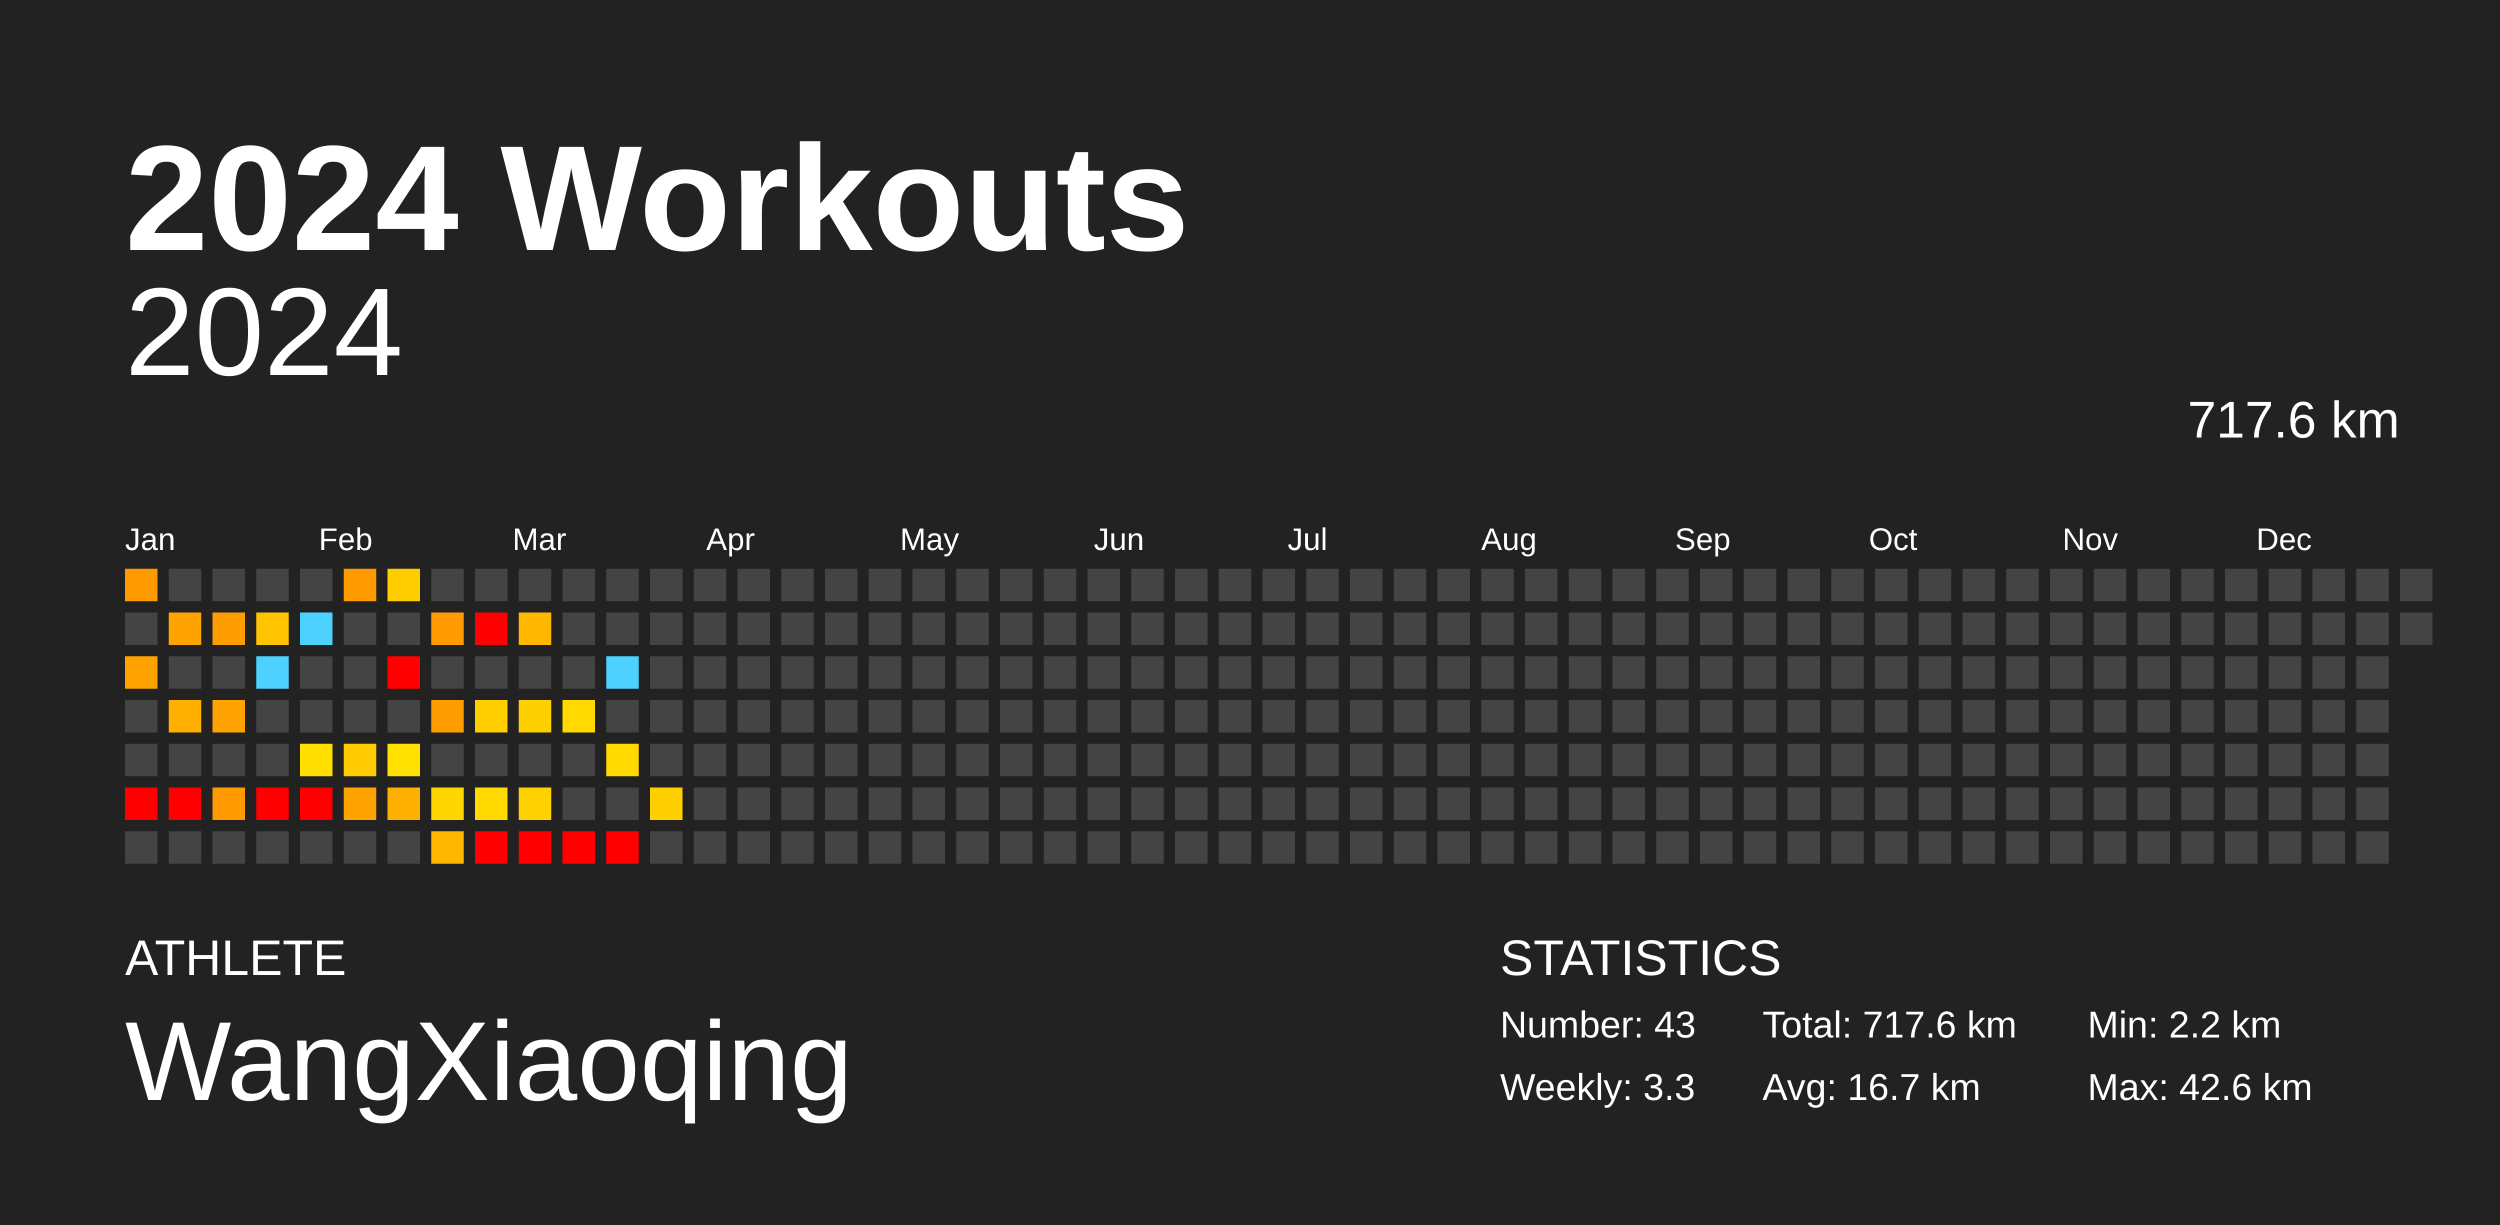
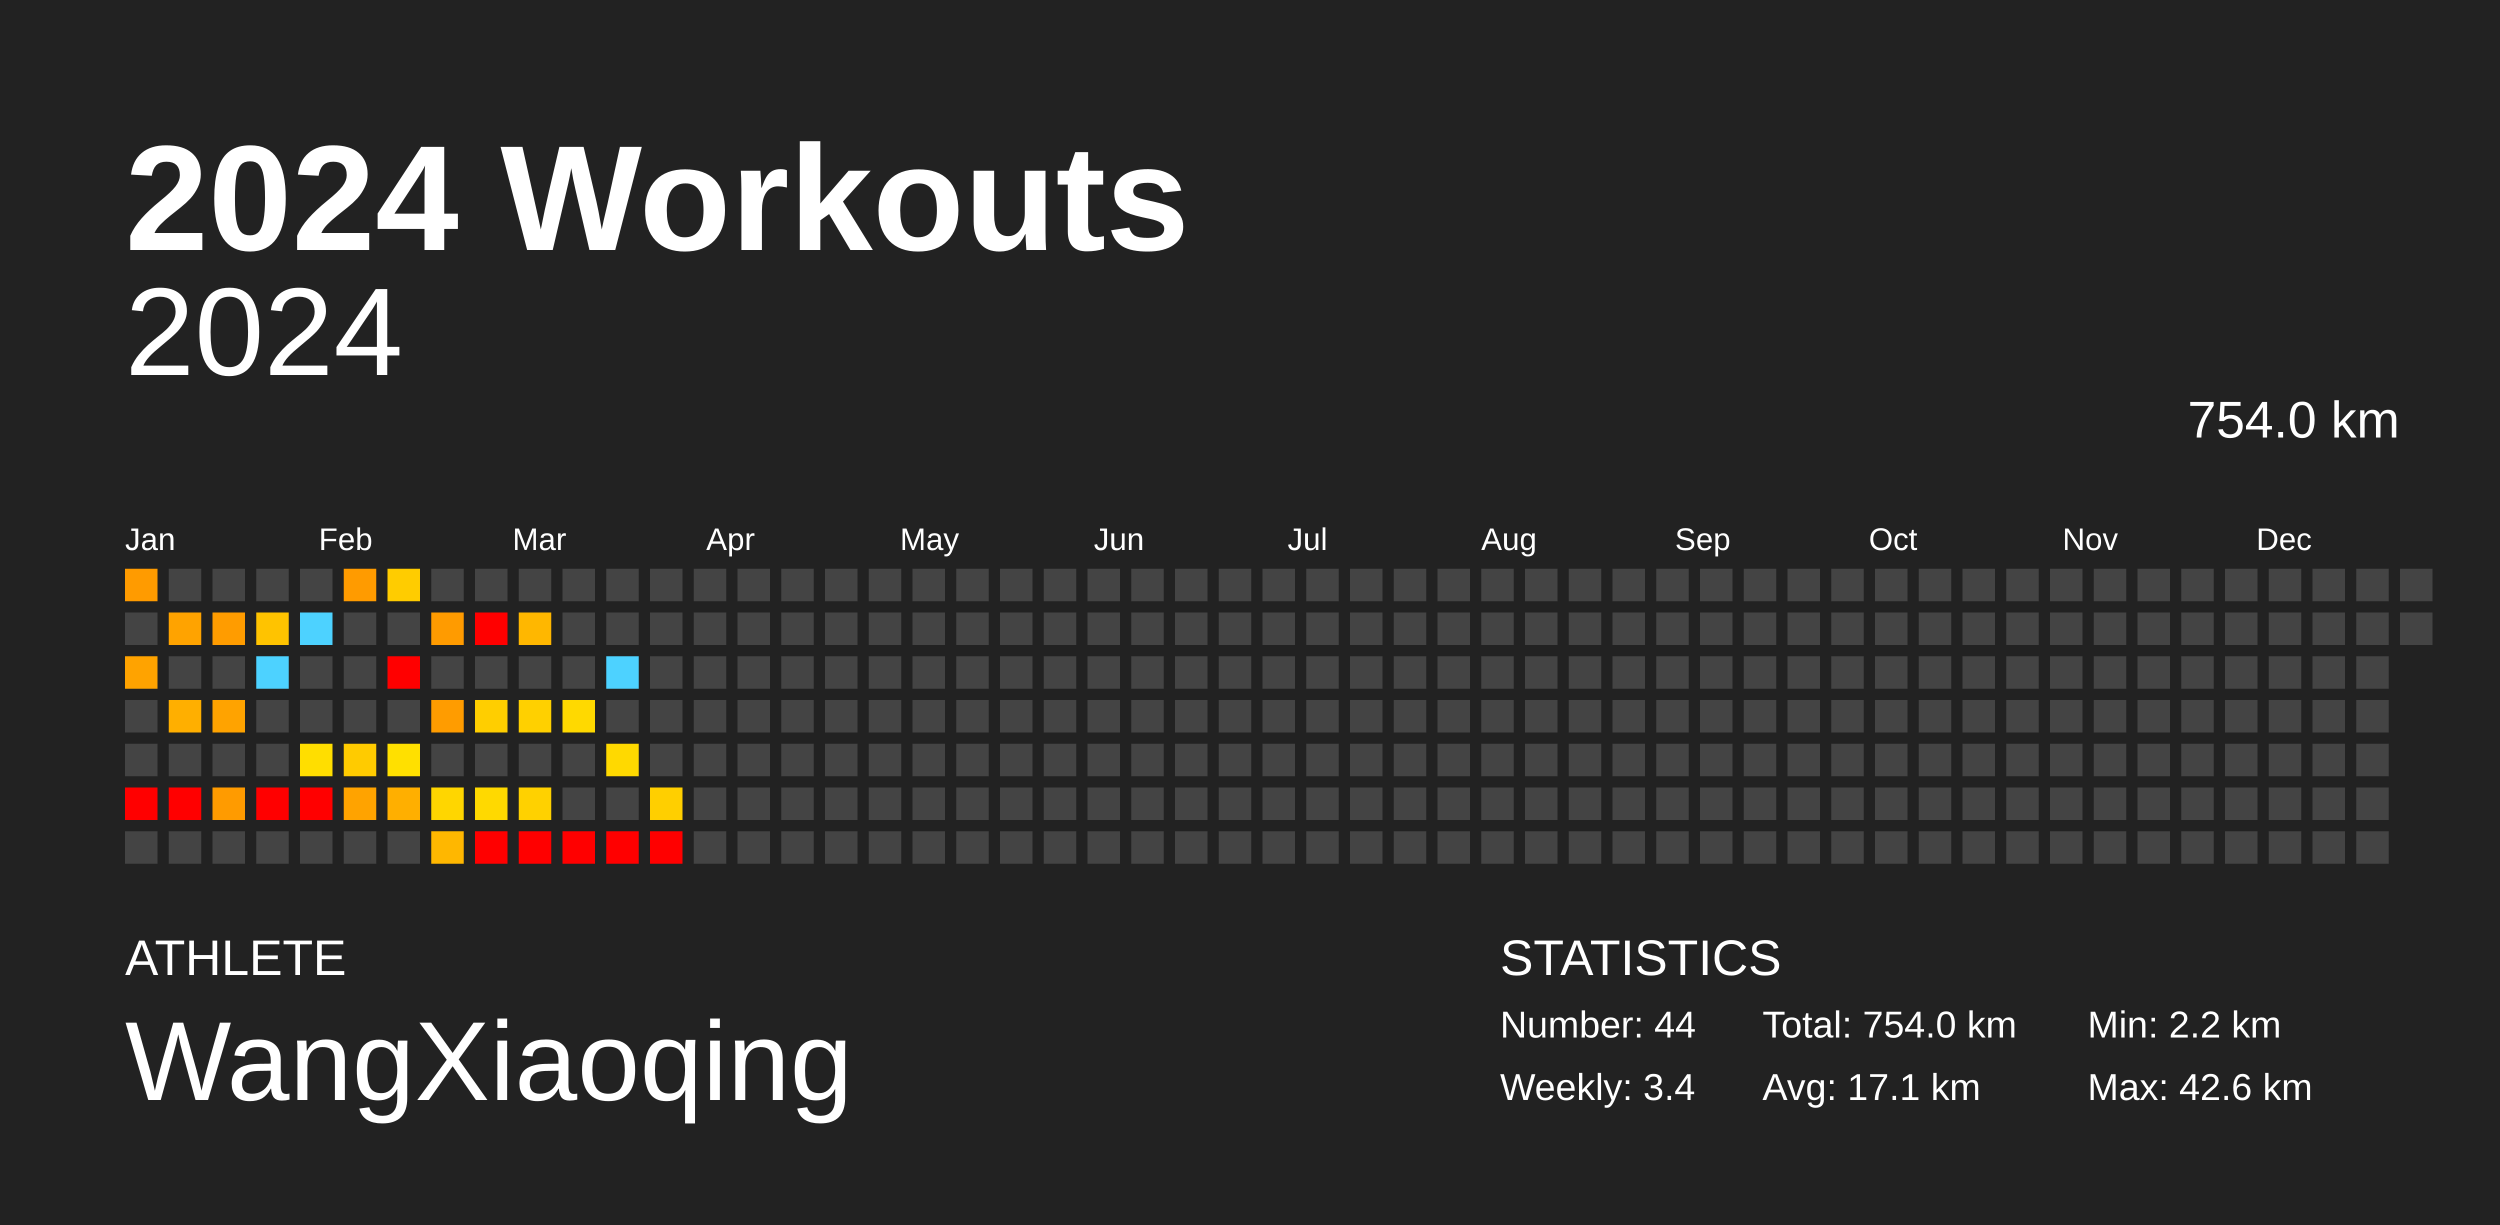
<svg xmlns="http://www.w3.org/2000/svg" baseProfile="full" height="98mm" version="1.1" viewBox="0,0,200,98" width="200mm">
  <defs />
  <rect fill="#222222" height="98" width="200" x="0" y="0" />
  <text fill="#FFFFFF" style="font-size:12px; font-family:Arial; font-weight:bold;" x="10" y="20">2024 Workouts</text>
  <text fill="#FFFFFF" style="font-size:4px; font-family:Arial" x="10" y="78">ATHLETE</text>
  <text fill="#FFFFFF" style="font-size:9px; font-family:Arial" x="10" y="88">WangXiaoqing</text>
  <text fill="#FFFFFF" style="font-size:4px; font-family:Arial" x="120" y="78">STATISTICS</text>
-   <text fill="#FFFFFF" style="font-size:3px; font-family:Arial" x="120" y="83">Number: 43</text>
-   <text fill="#FFFFFF" style="font-size:3px; font-family:Arial" x="120" y="88">Weekly: 3.3</text>
-   <text fill="#FFFFFF" style="font-size:3px; font-family:Arial" x="141" y="83">Total: 717.6 km</text>
-   <text fill="#FFFFFF" style="font-size:3px; font-family:Arial" x="141" y="88">Avg: 16.7 km</text>
+   <text fill="#FFFFFF" style="font-size:3px; font-family:Arial" x="120" y="83">Number: 44</text>
+   <text fill="#FFFFFF" style="font-size:3px; font-family:Arial" x="120" y="88">Weekly: 3.4</text>
+   <text fill="#FFFFFF" style="font-size:3px; font-family:Arial" x="141" y="83">Total: 754.0 km</text>
+   <text fill="#FFFFFF" style="font-size:3px; font-family:Arial" x="141" y="88">Avg: 17.1 km</text>
  <text fill="#FFFFFF" style="font-size:3px; font-family:Arial" x="167" y="83">Min: 2.2 km</text>
  <text fill="#FFFFFF" style="font-size:3px; font-family:Arial" x="167" y="88">Max: 42.6 km</text>
  <text alignment-baseline="hanging" fill="#FFFFFF" style="font-size:10.0px; font-family:Arial;" x="10" y="30">2024</text>
-   <text alignment-baseline="hanging" fill="#FFFFFF" style="font-size:4.125px; font-family:Arial;" x="175" y="35">717.6 km</text>
+   <text alignment-baseline="hanging" fill="#FFFFFF" style="font-size:4.125px; font-family:Arial;" x="175" y="35">754.0 km</text>
  <text fill="#FFFFFF" style="font-size:2.5px; font-family:Arial" x="10.0" y="44">Jan</text>
  <text fill="#FFFFFF" style="font-size:2.5px; font-family:Arial" x="25.5" y="44">Feb</text>
  <text fill="#FFFFFF" style="font-size:2.5px; font-family:Arial" x="41.0" y="44">Mar</text>
  <text fill="#FFFFFF" style="font-size:2.5px; font-family:Arial" x="56.5" y="44">Apr</text>
  <text fill="#FFFFFF" style="font-size:2.5px; font-family:Arial" x="72.0" y="44">May</text>
  <text fill="#FFFFFF" style="font-size:2.5px; font-family:Arial" x="87.5" y="44">Jun</text>
  <text fill="#FFFFFF" style="font-size:2.5px; font-family:Arial" x="103.0" y="44">Jul</text>
  <text fill="#FFFFFF" style="font-size:2.5px; font-family:Arial" x="118.5" y="44">Aug</text>
  <text fill="#FFFFFF" style="font-size:2.5px; font-family:Arial" x="134.0" y="44">Sep</text>
  <text fill="#FFFFFF" style="font-size:2.5px; font-family:Arial" x="149.5" y="44">Oct</text>
  <text fill="#FFFFFF" style="font-size:2.5px; font-family:Arial" x="165.0" y="44">Nov</text>
  <text fill="#FFFFFF" style="font-size:2.5px; font-family:Arial" x="180.5" y="44">Dec</text>
  <rect fill="#ff9b00" height="2.6" width="2.6" x="10.0" y="45.5" />
  <rect fill="#444444" height="2.6" width="2.6" x="10.0" y="49.0" />
  <rect fill="#ffa300" height="2.6" width="2.6" x="10.0" y="52.5" />
  <rect fill="#444444" height="2.6" width="2.6" x="10.0" y="56.0" />
  <rect fill="#444444" height="2.6" width="2.6" x="10.0" y="59.5" />
  <rect fill="red" height="2.6" width="2.6" x="10.0" y="63.0" />
  <rect fill="#444444" height="2.6" width="2.6" x="10.0" y="66.5" />
  <rect fill="#444444" height="2.6" width="2.6" x="13.5" y="45.5" />
  <rect fill="#ffa300" height="2.6" width="2.6" x="13.5" y="49.0" />
  <rect fill="#444444" height="2.6" width="2.6" x="13.5" y="52.5" />
  <rect fill="#ffaf00" height="2.6" width="2.6" x="13.5" y="56.0" />
  <rect fill="#444444" height="2.6" width="2.6" x="13.5" y="59.5" />
  <rect fill="red" height="2.6" width="2.6" x="13.5" y="63.0" />
  <rect fill="#444444" height="2.6" width="2.6" x="13.5" y="66.5" />
  <rect fill="#444444" height="2.6" width="2.6" x="17.0" y="45.5" />
  <rect fill="#ff9c00" height="2.6" width="2.6" x="17.0" y="49.0" />
  <rect fill="#444444" height="2.6" width="2.6" x="17.0" y="52.5" />
  <rect fill="#ffa300" height="2.6" width="2.6" x="17.0" y="56.0" />
  <rect fill="#444444" height="2.6" width="2.6" x="17.0" y="59.5" />
  <rect fill="#ff9b00" height="2.6" width="2.6" x="17.0" y="63.0" />
  <rect fill="#444444" height="2.6" width="2.6" x="17.0" y="66.5" />
  <rect fill="#444444" height="2.6" width="2.6" x="20.5" y="45.5" />
  <rect fill="#ffc300" height="2.6" width="2.6" x="20.5" y="49.0" />
  <rect fill="#4dd2ff" height="2.6" width="2.6" x="20.5" y="52.5" />
  <rect fill="#444444" height="2.6" width="2.6" x="20.5" y="56.0" />
  <rect fill="#444444" height="2.6" width="2.6" x="20.5" y="59.5" />
  <rect fill="red" height="2.6" width="2.6" x="20.5" y="63.0" />
  <rect fill="#444444" height="2.6" width="2.6" x="20.5" y="66.5" />
  <rect fill="#444444" height="2.6" width="2.6" x="24.0" y="45.5" />
  <rect fill="#4dd2ff" height="2.6" width="2.6" x="24.0" y="49.0" />
  <rect fill="#444444" height="2.6" width="2.6" x="24.0" y="52.5" />
  <rect fill="#444444" height="2.6" width="2.6" x="24.0" y="56.0" />
  <rect fill="#ffde00" height="2.6" width="2.6" x="24.0" y="59.5" />
  <rect fill="red" height="2.6" width="2.6" x="24.0" y="63.0" />
  <rect fill="#444444" height="2.6" width="2.6" x="24.0" y="66.5" />
  <rect fill="#ff9b00" height="2.6" width="2.6" x="27.5" y="45.5" />
  <rect fill="#444444" height="2.6" width="2.6" x="27.5" y="49.0" />
  <rect fill="#444444" height="2.6" width="2.6" x="27.5" y="52.5" />
  <rect fill="#444444" height="2.6" width="2.6" x="27.5" y="56.0" />
  <rect fill="#ffcb00" height="2.6" width="2.6" x="27.5" y="59.5" />
  <rect fill="#ffa300" height="2.6" width="2.6" x="27.5" y="63.0" />
  <rect fill="#444444" height="2.6" width="2.6" x="27.5" y="66.5" />
  <rect fill="#ffcc00" height="2.6" width="2.6" x="31.0" y="45.5" />
  <rect fill="#444444" height="2.6" width="2.6" x="31.0" y="49.0" />
  <rect fill="red" height="2.6" width="2.6" x="31.0" y="52.5" />
  <rect fill="#444444" height="2.6" width="2.6" x="31.0" y="56.0" />
  <rect fill="#ffe000" height="2.6" width="2.6" x="31.0" y="59.5" />
  <rect fill="#ffaf00" height="2.6" width="2.6" x="31.0" y="63.0" />
  <rect fill="#444444" height="2.6" width="2.6" x="31.0" y="66.5" />
  <rect fill="#444444" height="2.6" width="2.6" x="34.5" y="45.5" />
  <rect fill="#ff9b00" height="2.6" width="2.6" x="34.5" y="49.0" />
  <rect fill="#444444" height="2.6" width="2.6" x="34.5" y="52.5" />
  <rect fill="#ff9c00" height="2.6" width="2.6" x="34.5" y="56.0" />
  <rect fill="#444444" height="2.6" width="2.6" x="34.5" y="59.5" />
  <rect fill="#ffd600" height="2.6" width="2.6" x="34.5" y="63.0" />
  <rect fill="#ffb700" height="2.6" width="2.6" x="34.5" y="66.5" />
  <rect fill="#444444" height="2.6" width="2.6" x="38.0" y="45.5" />
  <rect fill="red" height="2.6" width="2.6" x="38.0" y="49.0" />
  <rect fill="#444444" height="2.6" width="2.6" x="38.0" y="52.5" />
  <rect fill="#ffce00" height="2.6" width="2.6" x="38.0" y="56.0" />
  <rect fill="#444444" height="2.6" width="2.6" x="38.0" y="59.5" />
  <rect fill="#ffd900" height="2.6" width="2.6" x="38.0" y="63.0" />
  <rect fill="red" height="2.6" width="2.6" x="38.0" y="66.5" />
  <rect fill="#444444" height="2.6" width="2.6" x="41.5" y="45.5" />
  <rect fill="#ffb700" height="2.6" width="2.6" x="41.5" y="49.0" />
  <rect fill="#444444" height="2.6" width="2.6" x="41.5" y="52.5" />
  <rect fill="#ffd000" height="2.6" width="2.6" x="41.5" y="56.0" />
  <rect fill="#444444" height="2.6" width="2.6" x="41.5" y="59.5" />
  <rect fill="#ffd100" height="2.6" width="2.6" x="41.5" y="63.0" />
  <rect fill="red" height="2.6" width="2.6" x="41.5" y="66.5" />
  <rect fill="#444444" height="2.6" width="2.6" x="45.0" y="45.5" />
  <rect fill="#444444" height="2.6" width="2.6" x="45.0" y="49.0" />
  <rect fill="#444444" height="2.6" width="2.6" x="45.0" y="52.5" />
  <rect fill="#ffd900" height="2.6" width="2.6" x="45.0" y="56.0" />
  <rect fill="#444444" height="2.6" width="2.6" x="45.0" y="59.5" />
  <rect fill="#444444" height="2.6" width="2.6" x="45.0" y="63.0" />
  <rect fill="red" height="2.6" width="2.6" x="45.0" y="66.5" />
  <rect fill="#444444" height="2.6" width="2.6" x="48.5" y="45.5" />
  <rect fill="#444444" height="2.6" width="2.6" x="48.5" y="49.0" />
  <rect fill="#4dd2ff" height="2.6" width="2.6" x="48.5" y="52.5" />
  <rect fill="#444444" height="2.6" width="2.6" x="48.5" y="56.0" />
  <rect fill="#ffd900" height="2.6" width="2.6" x="48.5" y="59.5" />
  <rect fill="#444444" height="2.6" width="2.6" x="48.5" y="63.0" />
  <rect fill="red" height="2.6" width="2.6" x="48.5" y="66.5" />
  <rect fill="#444444" height="2.6" width="2.6" x="52.0" y="45.5" />
  <rect fill="#444444" height="2.6" width="2.6" x="52.0" y="49.0" />
  <rect fill="#444444" height="2.6" width="2.6" x="52.0" y="52.5" />
  <rect fill="#444444" height="2.6" width="2.6" x="52.0" y="56.0" />
  <rect fill="#444444" height="2.6" width="2.6" x="52.0" y="59.5" />
  <rect fill="#ffcf00" height="2.6" width="2.6" x="52.0" y="63.0" />
-   <rect fill="#444444" height="2.6" width="2.6" x="52.0" y="66.5" />
+   <rect fill="red" height="2.6" width="2.6" x="52.0" y="66.5" />
  <rect fill="#444444" height="2.6" width="2.6" x="55.5" y="45.5" />
  <rect fill="#444444" height="2.6" width="2.6" x="55.5" y="49.0" />
  <rect fill="#444444" height="2.6" width="2.6" x="55.5" y="52.5" />
  <rect fill="#444444" height="2.6" width="2.6" x="55.5" y="56.0" />
  <rect fill="#444444" height="2.6" width="2.6" x="55.5" y="59.5" />
  <rect fill="#444444" height="2.6" width="2.6" x="55.5" y="63.0" />
  <rect fill="#444444" height="2.6" width="2.6" x="55.5" y="66.5" />
  <rect fill="#444444" height="2.6" width="2.6" x="59.0" y="45.5" />
  <rect fill="#444444" height="2.6" width="2.6" x="59.0" y="49.0" />
  <rect fill="#444444" height="2.6" width="2.6" x="59.0" y="52.5" />
  <rect fill="#444444" height="2.6" width="2.6" x="59.0" y="56.0" />
  <rect fill="#444444" height="2.6" width="2.6" x="59.0" y="59.5" />
  <rect fill="#444444" height="2.6" width="2.6" x="59.0" y="63.0" />
  <rect fill="#444444" height="2.6" width="2.6" x="59.0" y="66.5" />
  <rect fill="#444444" height="2.6" width="2.6" x="62.5" y="45.5" />
  <rect fill="#444444" height="2.6" width="2.6" x="62.5" y="49.0" />
  <rect fill="#444444" height="2.6" width="2.6" x="62.5" y="52.5" />
  <rect fill="#444444" height="2.6" width="2.6" x="62.5" y="56.0" />
  <rect fill="#444444" height="2.6" width="2.6" x="62.5" y="59.5" />
  <rect fill="#444444" height="2.6" width="2.6" x="62.5" y="63.0" />
  <rect fill="#444444" height="2.6" width="2.6" x="62.5" y="66.5" />
  <rect fill="#444444" height="2.6" width="2.6" x="66.0" y="45.5" />
  <rect fill="#444444" height="2.6" width="2.6" x="66.0" y="49.0" />
  <rect fill="#444444" height="2.6" width="2.6" x="66.0" y="52.5" />
  <rect fill="#444444" height="2.6" width="2.6" x="66.0" y="56.0" />
  <rect fill="#444444" height="2.6" width="2.6" x="66.0" y="59.5" />
  <rect fill="#444444" height="2.6" width="2.6" x="66.0" y="63.0" />
  <rect fill="#444444" height="2.6" width="2.6" x="66.0" y="66.5" />
  <rect fill="#444444" height="2.6" width="2.6" x="69.5" y="45.5" />
  <rect fill="#444444" height="2.6" width="2.6" x="69.5" y="49.0" />
  <rect fill="#444444" height="2.6" width="2.6" x="69.5" y="52.5" />
  <rect fill="#444444" height="2.6" width="2.6" x="69.5" y="56.0" />
  <rect fill="#444444" height="2.6" width="2.6" x="69.5" y="59.5" />
  <rect fill="#444444" height="2.6" width="2.6" x="69.5" y="63.0" />
  <rect fill="#444444" height="2.6" width="2.6" x="69.5" y="66.5" />
  <rect fill="#444444" height="2.6" width="2.6" x="73.0" y="45.5" />
  <rect fill="#444444" height="2.6" width="2.6" x="73.0" y="49.0" />
  <rect fill="#444444" height="2.6" width="2.6" x="73.0" y="52.5" />
  <rect fill="#444444" height="2.6" width="2.6" x="73.0" y="56.0" />
  <rect fill="#444444" height="2.6" width="2.6" x="73.0" y="59.5" />
  <rect fill="#444444" height="2.6" width="2.6" x="73.0" y="63.0" />
  <rect fill="#444444" height="2.6" width="2.6" x="73.0" y="66.5" />
  <rect fill="#444444" height="2.6" width="2.6" x="76.5" y="45.5" />
  <rect fill="#444444" height="2.6" width="2.6" x="76.5" y="49.0" />
  <rect fill="#444444" height="2.6" width="2.6" x="76.5" y="52.5" />
  <rect fill="#444444" height="2.6" width="2.6" x="76.5" y="56.0" />
  <rect fill="#444444" height="2.6" width="2.6" x="76.5" y="59.5" />
  <rect fill="#444444" height="2.6" width="2.6" x="76.5" y="63.0" />
  <rect fill="#444444" height="2.6" width="2.6" x="76.5" y="66.5" />
  <rect fill="#444444" height="2.6" width="2.6" x="80.0" y="45.5" />
  <rect fill="#444444" height="2.6" width="2.6" x="80.0" y="49.0" />
  <rect fill="#444444" height="2.6" width="2.6" x="80.0" y="52.5" />
  <rect fill="#444444" height="2.6" width="2.6" x="80.0" y="56.0" />
  <rect fill="#444444" height="2.6" width="2.6" x="80.0" y="59.5" />
  <rect fill="#444444" height="2.6" width="2.6" x="80.0" y="63.0" />
  <rect fill="#444444" height="2.6" width="2.6" x="80.0" y="66.5" />
  <rect fill="#444444" height="2.6" width="2.6" x="83.5" y="45.5" />
  <rect fill="#444444" height="2.6" width="2.6" x="83.5" y="49.0" />
  <rect fill="#444444" height="2.6" width="2.6" x="83.5" y="52.5" />
  <rect fill="#444444" height="2.6" width="2.6" x="83.5" y="56.0" />
  <rect fill="#444444" height="2.6" width="2.6" x="83.5" y="59.5" />
  <rect fill="#444444" height="2.6" width="2.6" x="83.5" y="63.0" />
  <rect fill="#444444" height="2.6" width="2.6" x="83.5" y="66.5" />
  <rect fill="#444444" height="2.6" width="2.6" x="87.0" y="45.5" />
  <rect fill="#444444" height="2.6" width="2.6" x="87.0" y="49.0" />
  <rect fill="#444444" height="2.6" width="2.6" x="87.0" y="52.5" />
  <rect fill="#444444" height="2.6" width="2.6" x="87.0" y="56.0" />
  <rect fill="#444444" height="2.6" width="2.6" x="87.0" y="59.5" />
  <rect fill="#444444" height="2.6" width="2.6" x="87.0" y="63.0" />
  <rect fill="#444444" height="2.6" width="2.6" x="87.0" y="66.5" />
  <rect fill="#444444" height="2.6" width="2.6" x="90.5" y="45.5" />
  <rect fill="#444444" height="2.6" width="2.6" x="90.5" y="49.0" />
  <rect fill="#444444" height="2.6" width="2.6" x="90.5" y="52.5" />
  <rect fill="#444444" height="2.6" width="2.6" x="90.5" y="56.0" />
  <rect fill="#444444" height="2.6" width="2.6" x="90.5" y="59.5" />
  <rect fill="#444444" height="2.6" width="2.6" x="90.5" y="63.0" />
  <rect fill="#444444" height="2.6" width="2.6" x="90.5" y="66.5" />
  <rect fill="#444444" height="2.6" width="2.6" x="94.0" y="45.5" />
  <rect fill="#444444" height="2.6" width="2.6" x="94.0" y="49.0" />
  <rect fill="#444444" height="2.6" width="2.6" x="94.0" y="52.5" />
  <rect fill="#444444" height="2.6" width="2.6" x="94.0" y="56.0" />
  <rect fill="#444444" height="2.6" width="2.6" x="94.0" y="59.5" />
  <rect fill="#444444" height="2.6" width="2.6" x="94.0" y="63.0" />
  <rect fill="#444444" height="2.6" width="2.6" x="94.0" y="66.5" />
  <rect fill="#444444" height="2.6" width="2.6" x="97.5" y="45.5" />
  <rect fill="#444444" height="2.6" width="2.6" x="97.5" y="49.0" />
  <rect fill="#444444" height="2.6" width="2.6" x="97.5" y="52.5" />
  <rect fill="#444444" height="2.6" width="2.6" x="97.5" y="56.0" />
  <rect fill="#444444" height="2.6" width="2.6" x="97.5" y="59.5" />
  <rect fill="#444444" height="2.6" width="2.6" x="97.5" y="63.0" />
  <rect fill="#444444" height="2.6" width="2.6" x="97.5" y="66.5" />
  <rect fill="#444444" height="2.6" width="2.6" x="101.0" y="45.5" />
  <rect fill="#444444" height="2.6" width="2.6" x="101.0" y="49.0" />
  <rect fill="#444444" height="2.6" width="2.6" x="101.0" y="52.5" />
  <rect fill="#444444" height="2.6" width="2.6" x="101.0" y="56.0" />
  <rect fill="#444444" height="2.6" width="2.6" x="101.0" y="59.5" />
  <rect fill="#444444" height="2.6" width="2.6" x="101.0" y="63.0" />
  <rect fill="#444444" height="2.6" width="2.6" x="101.0" y="66.5" />
  <rect fill="#444444" height="2.6" width="2.6" x="104.5" y="45.5" />
  <rect fill="#444444" height="2.6" width="2.6" x="104.5" y="49.0" />
  <rect fill="#444444" height="2.6" width="2.6" x="104.5" y="52.5" />
  <rect fill="#444444" height="2.6" width="2.6" x="104.5" y="56.0" />
  <rect fill="#444444" height="2.6" width="2.6" x="104.5" y="59.5" />
  <rect fill="#444444" height="2.6" width="2.6" x="104.5" y="63.0" />
  <rect fill="#444444" height="2.6" width="2.6" x="104.5" y="66.5" />
  <rect fill="#444444" height="2.6" width="2.6" x="108.0" y="45.5" />
  <rect fill="#444444" height="2.6" width="2.6" x="108.0" y="49.0" />
  <rect fill="#444444" height="2.6" width="2.6" x="108.0" y="52.5" />
  <rect fill="#444444" height="2.6" width="2.6" x="108.0" y="56.0" />
  <rect fill="#444444" height="2.6" width="2.6" x="108.0" y="59.5" />
  <rect fill="#444444" height="2.6" width="2.6" x="108.0" y="63.0" />
  <rect fill="#444444" height="2.6" width="2.6" x="108.0" y="66.5" />
  <rect fill="#444444" height="2.6" width="2.6" x="111.5" y="45.5" />
  <rect fill="#444444" height="2.6" width="2.6" x="111.5" y="49.0" />
  <rect fill="#444444" height="2.6" width="2.6" x="111.5" y="52.5" />
  <rect fill="#444444" height="2.6" width="2.6" x="111.5" y="56.0" />
  <rect fill="#444444" height="2.6" width="2.6" x="111.5" y="59.5" />
  <rect fill="#444444" height="2.6" width="2.6" x="111.5" y="63.0" />
  <rect fill="#444444" height="2.6" width="2.6" x="111.5" y="66.5" />
  <rect fill="#444444" height="2.6" width="2.6" x="115.0" y="45.5" />
  <rect fill="#444444" height="2.6" width="2.6" x="115.0" y="49.0" />
  <rect fill="#444444" height="2.6" width="2.6" x="115.0" y="52.5" />
  <rect fill="#444444" height="2.6" width="2.6" x="115.0" y="56.0" />
  <rect fill="#444444" height="2.6" width="2.6" x="115.0" y="59.5" />
  <rect fill="#444444" height="2.6" width="2.6" x="115.0" y="63.0" />
  <rect fill="#444444" height="2.6" width="2.6" x="115.0" y="66.5" />
  <rect fill="#444444" height="2.6" width="2.6" x="118.5" y="45.5" />
  <rect fill="#444444" height="2.6" width="2.6" x="118.5" y="49.0" />
  <rect fill="#444444" height="2.6" width="2.6" x="118.5" y="52.5" />
  <rect fill="#444444" height="2.6" width="2.6" x="118.5" y="56.0" />
  <rect fill="#444444" height="2.6" width="2.6" x="118.5" y="59.5" />
  <rect fill="#444444" height="2.6" width="2.6" x="118.5" y="63.0" />
  <rect fill="#444444" height="2.6" width="2.6" x="118.5" y="66.5" />
  <rect fill="#444444" height="2.6" width="2.6" x="122.0" y="45.5" />
  <rect fill="#444444" height="2.6" width="2.6" x="122.0" y="49.0" />
  <rect fill="#444444" height="2.6" width="2.6" x="122.0" y="52.5" />
  <rect fill="#444444" height="2.6" width="2.6" x="122.0" y="56.0" />
  <rect fill="#444444" height="2.6" width="2.6" x="122.0" y="59.5" />
  <rect fill="#444444" height="2.6" width="2.6" x="122.0" y="63.0" />
  <rect fill="#444444" height="2.6" width="2.6" x="122.0" y="66.5" />
  <rect fill="#444444" height="2.6" width="2.6" x="125.5" y="45.5" />
  <rect fill="#444444" height="2.6" width="2.6" x="125.5" y="49.0" />
  <rect fill="#444444" height="2.6" width="2.6" x="125.5" y="52.5" />
  <rect fill="#444444" height="2.6" width="2.6" x="125.5" y="56.0" />
  <rect fill="#444444" height="2.6" width="2.6" x="125.5" y="59.5" />
  <rect fill="#444444" height="2.6" width="2.6" x="125.5" y="63.0" />
  <rect fill="#444444" height="2.6" width="2.6" x="125.5" y="66.5" />
  <rect fill="#444444" height="2.6" width="2.6" x="129.0" y="45.5" />
  <rect fill="#444444" height="2.6" width="2.6" x="129.0" y="49.0" />
  <rect fill="#444444" height="2.6" width="2.6" x="129.0" y="52.5" />
  <rect fill="#444444" height="2.6" width="2.6" x="129.0" y="56.0" />
  <rect fill="#444444" height="2.6" width="2.6" x="129.0" y="59.5" />
  <rect fill="#444444" height="2.6" width="2.6" x="129.0" y="63.0" />
  <rect fill="#444444" height="2.6" width="2.6" x="129.0" y="66.5" />
  <rect fill="#444444" height="2.6" width="2.6" x="132.5" y="45.5" />
  <rect fill="#444444" height="2.6" width="2.6" x="132.5" y="49.0" />
  <rect fill="#444444" height="2.6" width="2.6" x="132.5" y="52.5" />
  <rect fill="#444444" height="2.6" width="2.6" x="132.5" y="56.0" />
  <rect fill="#444444" height="2.6" width="2.6" x="132.5" y="59.5" />
  <rect fill="#444444" height="2.6" width="2.6" x="132.5" y="63.0" />
  <rect fill="#444444" height="2.6" width="2.6" x="132.5" y="66.5" />
  <rect fill="#444444" height="2.6" width="2.6" x="136.0" y="45.5" />
  <rect fill="#444444" height="2.6" width="2.6" x="136.0" y="49.0" />
  <rect fill="#444444" height="2.6" width="2.6" x="136.0" y="52.5" />
  <rect fill="#444444" height="2.6" width="2.6" x="136.0" y="56.0" />
  <rect fill="#444444" height="2.6" width="2.6" x="136.0" y="59.5" />
  <rect fill="#444444" height="2.6" width="2.6" x="136.0" y="63.0" />
  <rect fill="#444444" height="2.6" width="2.6" x="136.0" y="66.5" />
  <rect fill="#444444" height="2.6" width="2.6" x="139.5" y="45.5" />
  <rect fill="#444444" height="2.6" width="2.6" x="139.5" y="49.0" />
  <rect fill="#444444" height="2.6" width="2.6" x="139.5" y="52.5" />
  <rect fill="#444444" height="2.6" width="2.6" x="139.5" y="56.0" />
  <rect fill="#444444" height="2.6" width="2.6" x="139.5" y="59.5" />
  <rect fill="#444444" height="2.6" width="2.6" x="139.5" y="63.0" />
  <rect fill="#444444" height="2.6" width="2.6" x="139.5" y="66.5" />
  <rect fill="#444444" height="2.6" width="2.6" x="143.0" y="45.5" />
  <rect fill="#444444" height="2.6" width="2.6" x="143.0" y="49.0" />
  <rect fill="#444444" height="2.6" width="2.6" x="143.0" y="52.5" />
  <rect fill="#444444" height="2.6" width="2.6" x="143.0" y="56.0" />
  <rect fill="#444444" height="2.6" width="2.6" x="143.0" y="59.5" />
  <rect fill="#444444" height="2.6" width="2.6" x="143.0" y="63.0" />
  <rect fill="#444444" height="2.6" width="2.6" x="143.0" y="66.5" />
  <rect fill="#444444" height="2.6" width="2.6" x="146.5" y="45.5" />
  <rect fill="#444444" height="2.6" width="2.6" x="146.5" y="49.0" />
  <rect fill="#444444" height="2.6" width="2.6" x="146.5" y="52.5" />
  <rect fill="#444444" height="2.6" width="2.6" x="146.5" y="56.0" />
  <rect fill="#444444" height="2.6" width="2.6" x="146.5" y="59.5" />
  <rect fill="#444444" height="2.6" width="2.6" x="146.5" y="63.0" />
  <rect fill="#444444" height="2.6" width="2.6" x="146.5" y="66.5" />
  <rect fill="#444444" height="2.6" width="2.6" x="150.0" y="45.5" />
  <rect fill="#444444" height="2.6" width="2.6" x="150.0" y="49.0" />
  <rect fill="#444444" height="2.6" width="2.6" x="150.0" y="52.5" />
  <rect fill="#444444" height="2.6" width="2.6" x="150.0" y="56.0" />
  <rect fill="#444444" height="2.6" width="2.6" x="150.0" y="59.5" />
  <rect fill="#444444" height="2.6" width="2.6" x="150.0" y="63.0" />
  <rect fill="#444444" height="2.6" width="2.6" x="150.0" y="66.5" />
  <rect fill="#444444" height="2.6" width="2.6" x="153.5" y="45.5" />
  <rect fill="#444444" height="2.6" width="2.6" x="153.5" y="49.0" />
  <rect fill="#444444" height="2.6" width="2.6" x="153.5" y="52.5" />
  <rect fill="#444444" height="2.6" width="2.6" x="153.5" y="56.0" />
  <rect fill="#444444" height="2.6" width="2.6" x="153.5" y="59.5" />
  <rect fill="#444444" height="2.6" width="2.6" x="153.5" y="63.0" />
  <rect fill="#444444" height="2.6" width="2.6" x="153.5" y="66.5" />
  <rect fill="#444444" height="2.6" width="2.6" x="157.0" y="45.5" />
  <rect fill="#444444" height="2.6" width="2.6" x="157.0" y="49.0" />
  <rect fill="#444444" height="2.6" width="2.6" x="157.0" y="52.5" />
  <rect fill="#444444" height="2.6" width="2.6" x="157.0" y="56.0" />
  <rect fill="#444444" height="2.6" width="2.6" x="157.0" y="59.5" />
  <rect fill="#444444" height="2.6" width="2.6" x="157.0" y="63.0" />
  <rect fill="#444444" height="2.6" width="2.6" x="157.0" y="66.5" />
  <rect fill="#444444" height="2.6" width="2.6" x="160.5" y="45.5" />
  <rect fill="#444444" height="2.6" width="2.6" x="160.5" y="49.0" />
  <rect fill="#444444" height="2.6" width="2.6" x="160.5" y="52.5" />
  <rect fill="#444444" height="2.6" width="2.6" x="160.5" y="56.0" />
  <rect fill="#444444" height="2.6" width="2.6" x="160.5" y="59.5" />
  <rect fill="#444444" height="2.6" width="2.6" x="160.5" y="63.0" />
  <rect fill="#444444" height="2.6" width="2.6" x="160.5" y="66.5" />
  <rect fill="#444444" height="2.6" width="2.6" x="164.0" y="45.5" />
  <rect fill="#444444" height="2.6" width="2.6" x="164.0" y="49.0" />
  <rect fill="#444444" height="2.6" width="2.6" x="164.0" y="52.5" />
  <rect fill="#444444" height="2.6" width="2.6" x="164.0" y="56.0" />
  <rect fill="#444444" height="2.6" width="2.6" x="164.0" y="59.5" />
  <rect fill="#444444" height="2.6" width="2.6" x="164.0" y="63.0" />
  <rect fill="#444444" height="2.6" width="2.6" x="164.0" y="66.5" />
  <rect fill="#444444" height="2.6" width="2.6" x="167.5" y="45.5" />
  <rect fill="#444444" height="2.6" width="2.6" x="167.5" y="49.0" />
  <rect fill="#444444" height="2.6" width="2.6" x="167.5" y="52.5" />
  <rect fill="#444444" height="2.6" width="2.6" x="167.5" y="56.0" />
  <rect fill="#444444" height="2.6" width="2.6" x="167.5" y="59.5" />
  <rect fill="#444444" height="2.6" width="2.6" x="167.5" y="63.0" />
  <rect fill="#444444" height="2.6" width="2.6" x="167.5" y="66.5" />
  <rect fill="#444444" height="2.6" width="2.6" x="171.0" y="45.5" />
  <rect fill="#444444" height="2.6" width="2.6" x="171.0" y="49.0" />
  <rect fill="#444444" height="2.6" width="2.6" x="171.0" y="52.5" />
  <rect fill="#444444" height="2.6" width="2.6" x="171.0" y="56.0" />
  <rect fill="#444444" height="2.6" width="2.6" x="171.0" y="59.5" />
  <rect fill="#444444" height="2.6" width="2.6" x="171.0" y="63.0" />
  <rect fill="#444444" height="2.6" width="2.6" x="171.0" y="66.5" />
  <rect fill="#444444" height="2.6" width="2.6" x="174.5" y="45.5" />
  <rect fill="#444444" height="2.6" width="2.6" x="174.5" y="49.0" />
  <rect fill="#444444" height="2.6" width="2.6" x="174.5" y="52.5" />
  <rect fill="#444444" height="2.6" width="2.6" x="174.5" y="56.0" />
  <rect fill="#444444" height="2.6" width="2.6" x="174.5" y="59.5" />
  <rect fill="#444444" height="2.6" width="2.6" x="174.5" y="63.0" />
  <rect fill="#444444" height="2.6" width="2.6" x="174.5" y="66.5" />
  <rect fill="#444444" height="2.6" width="2.6" x="178.0" y="45.5" />
  <rect fill="#444444" height="2.6" width="2.6" x="178.0" y="49.0" />
  <rect fill="#444444" height="2.6" width="2.6" x="178.0" y="52.5" />
  <rect fill="#444444" height="2.6" width="2.6" x="178.0" y="56.0" />
  <rect fill="#444444" height="2.6" width="2.6" x="178.0" y="59.5" />
  <rect fill="#444444" height="2.6" width="2.6" x="178.0" y="63.0" />
  <rect fill="#444444" height="2.6" width="2.6" x="178.0" y="66.5" />
  <rect fill="#444444" height="2.6" width="2.6" x="181.5" y="45.5" />
  <rect fill="#444444" height="2.6" width="2.6" x="181.5" y="49.0" />
  <rect fill="#444444" height="2.6" width="2.6" x="181.5" y="52.5" />
  <rect fill="#444444" height="2.6" width="2.6" x="181.5" y="56.0" />
  <rect fill="#444444" height="2.6" width="2.6" x="181.5" y="59.5" />
  <rect fill="#444444" height="2.6" width="2.6" x="181.5" y="63.0" />
  <rect fill="#444444" height="2.6" width="2.6" x="181.5" y="66.5" />
  <rect fill="#444444" height="2.6" width="2.6" x="185.0" y="45.5" />
  <rect fill="#444444" height="2.6" width="2.6" x="185.0" y="49.0" />
  <rect fill="#444444" height="2.6" width="2.6" x="185.0" y="52.5" />
  <rect fill="#444444" height="2.6" width="2.6" x="185.0" y="56.0" />
  <rect fill="#444444" height="2.6" width="2.6" x="185.0" y="59.5" />
  <rect fill="#444444" height="2.6" width="2.6" x="185.0" y="63.0" />
  <rect fill="#444444" height="2.6" width="2.6" x="185.0" y="66.5" />
  <rect fill="#444444" height="2.6" width="2.6" x="188.5" y="45.5" />
  <rect fill="#444444" height="2.6" width="2.6" x="188.5" y="49.0" />
  <rect fill="#444444" height="2.6" width="2.6" x="188.5" y="52.5" />
  <rect fill="#444444" height="2.6" width="2.6" x="188.5" y="56.0" />
  <rect fill="#444444" height="2.6" width="2.6" x="188.5" y="59.5" />
  <rect fill="#444444" height="2.6" width="2.6" x="188.5" y="63.0" />
  <rect fill="#444444" height="2.6" width="2.6" x="188.5" y="66.5" />
  <rect fill="#444444" height="2.6" width="2.6" x="192.0" y="45.5" />
  <rect fill="#444444" height="2.6" width="2.6" x="192.0" y="49.0" />
</svg>
